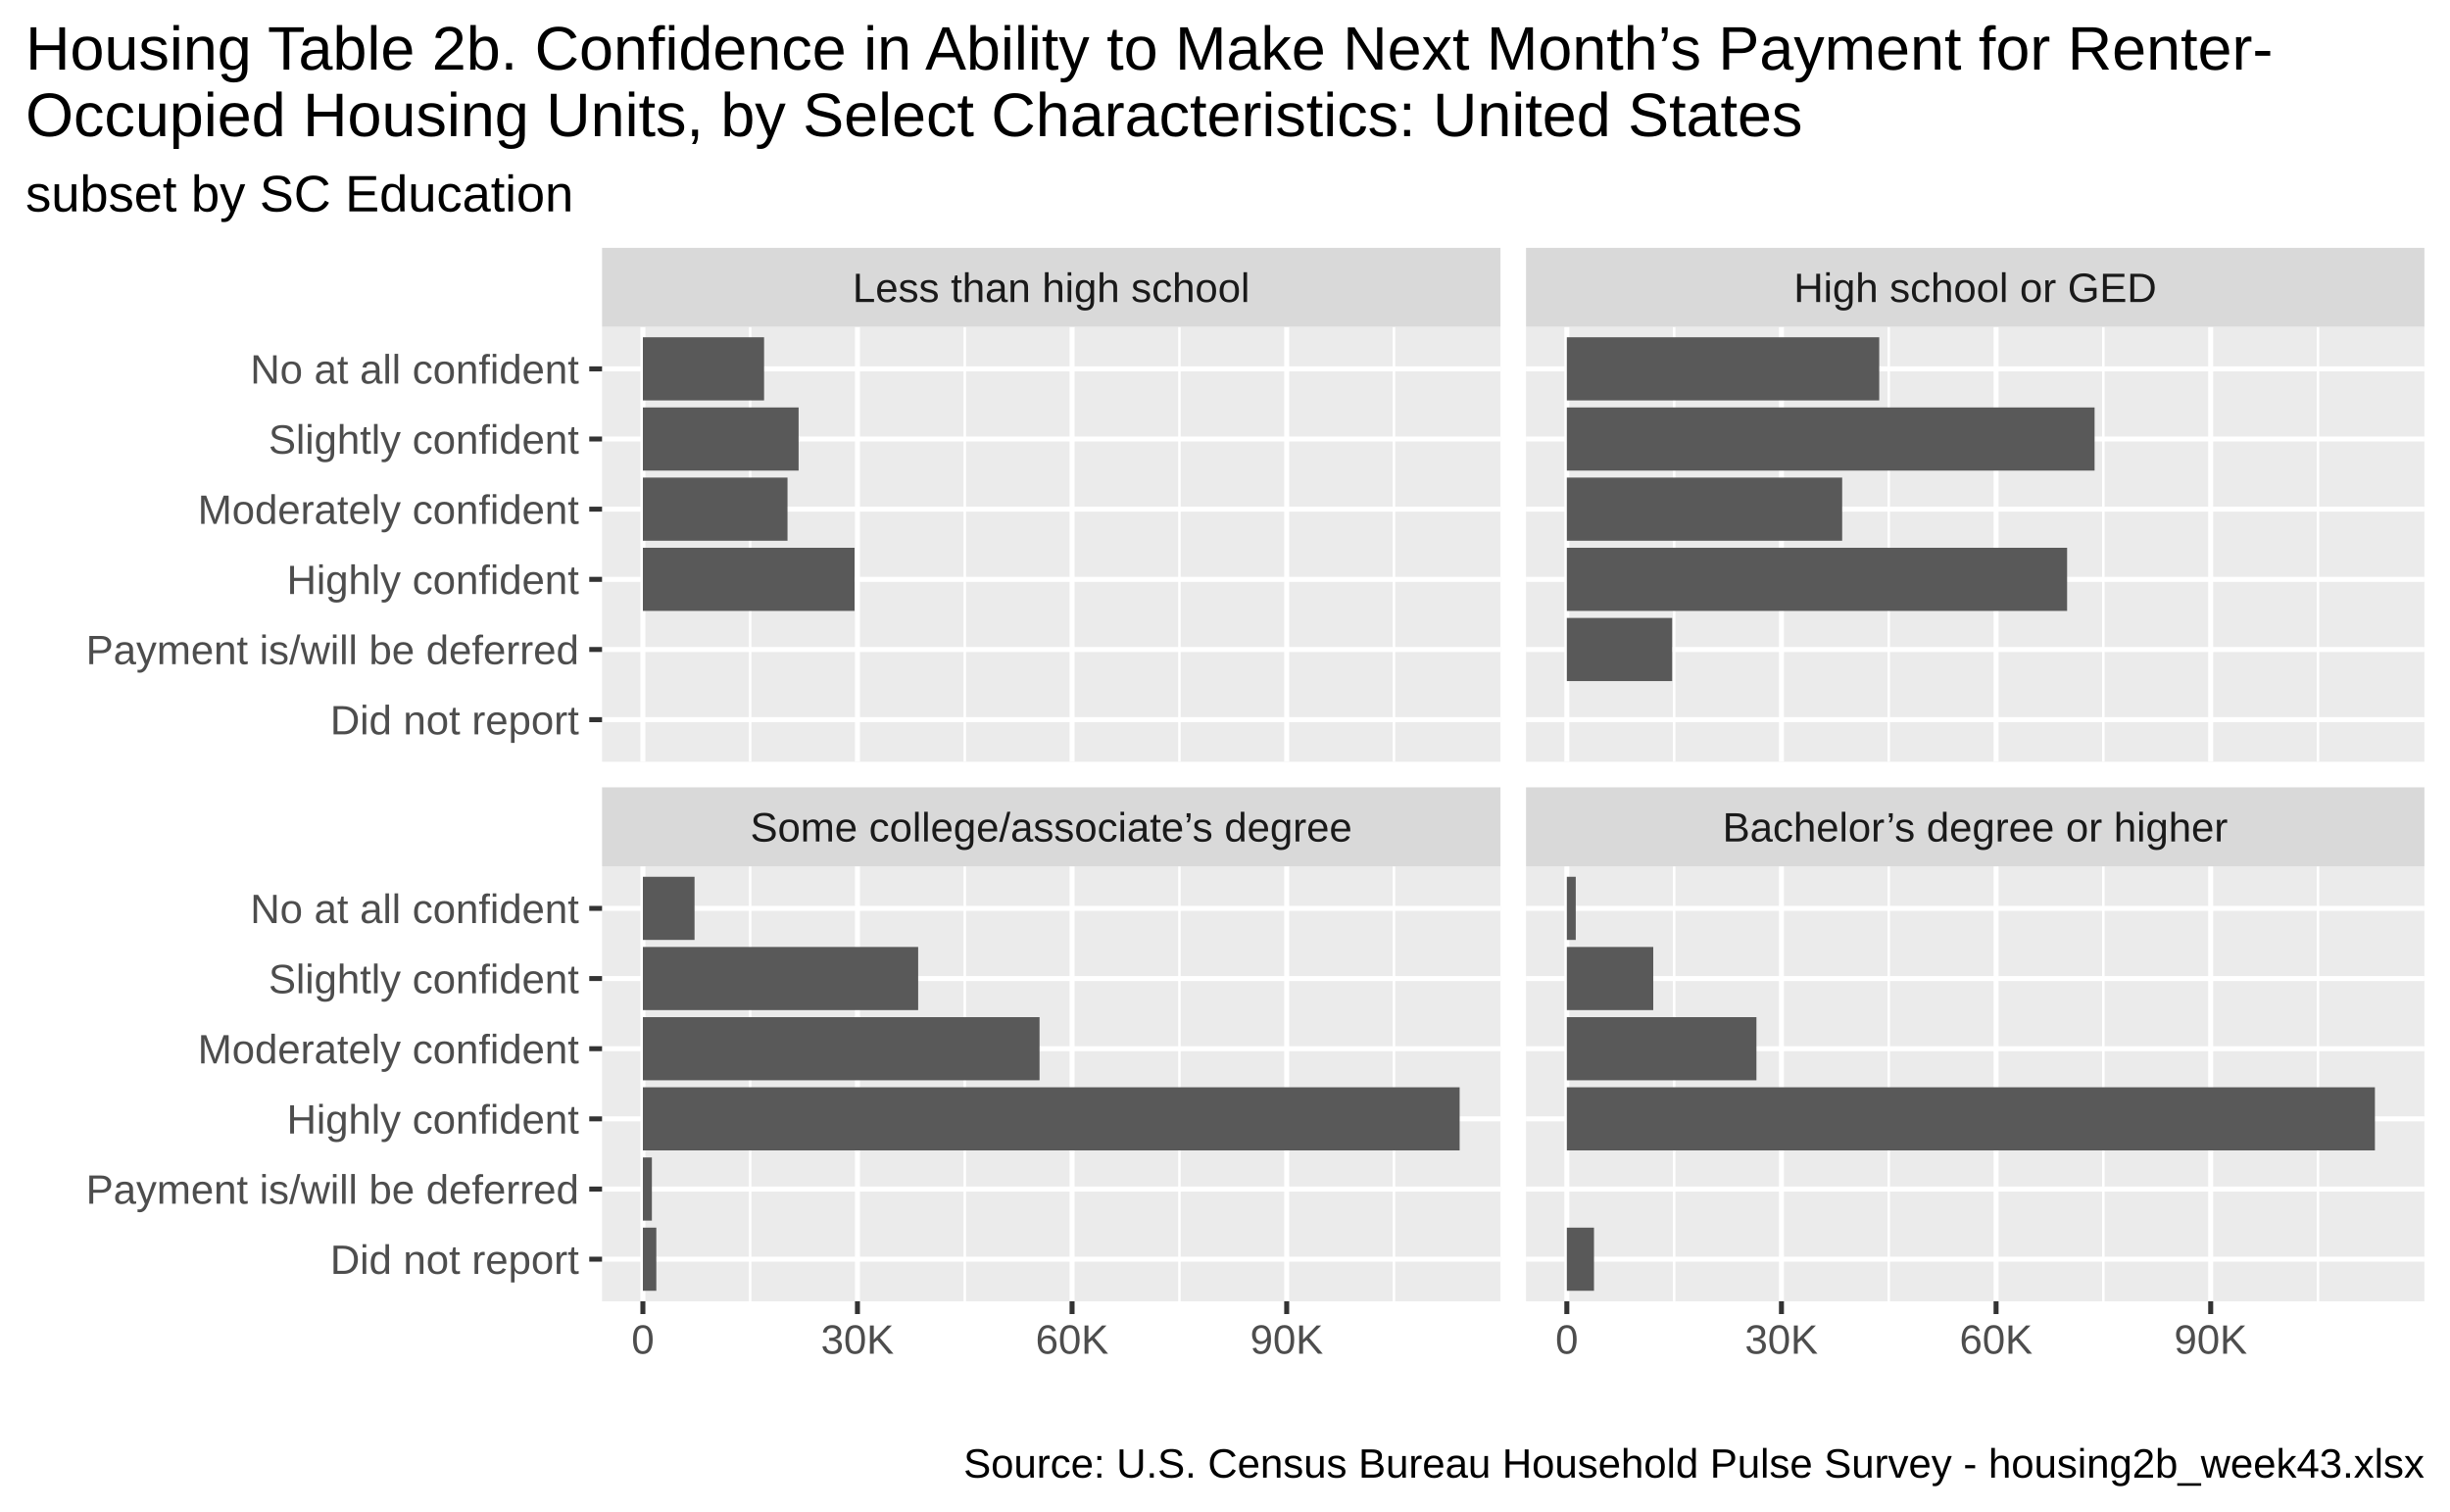
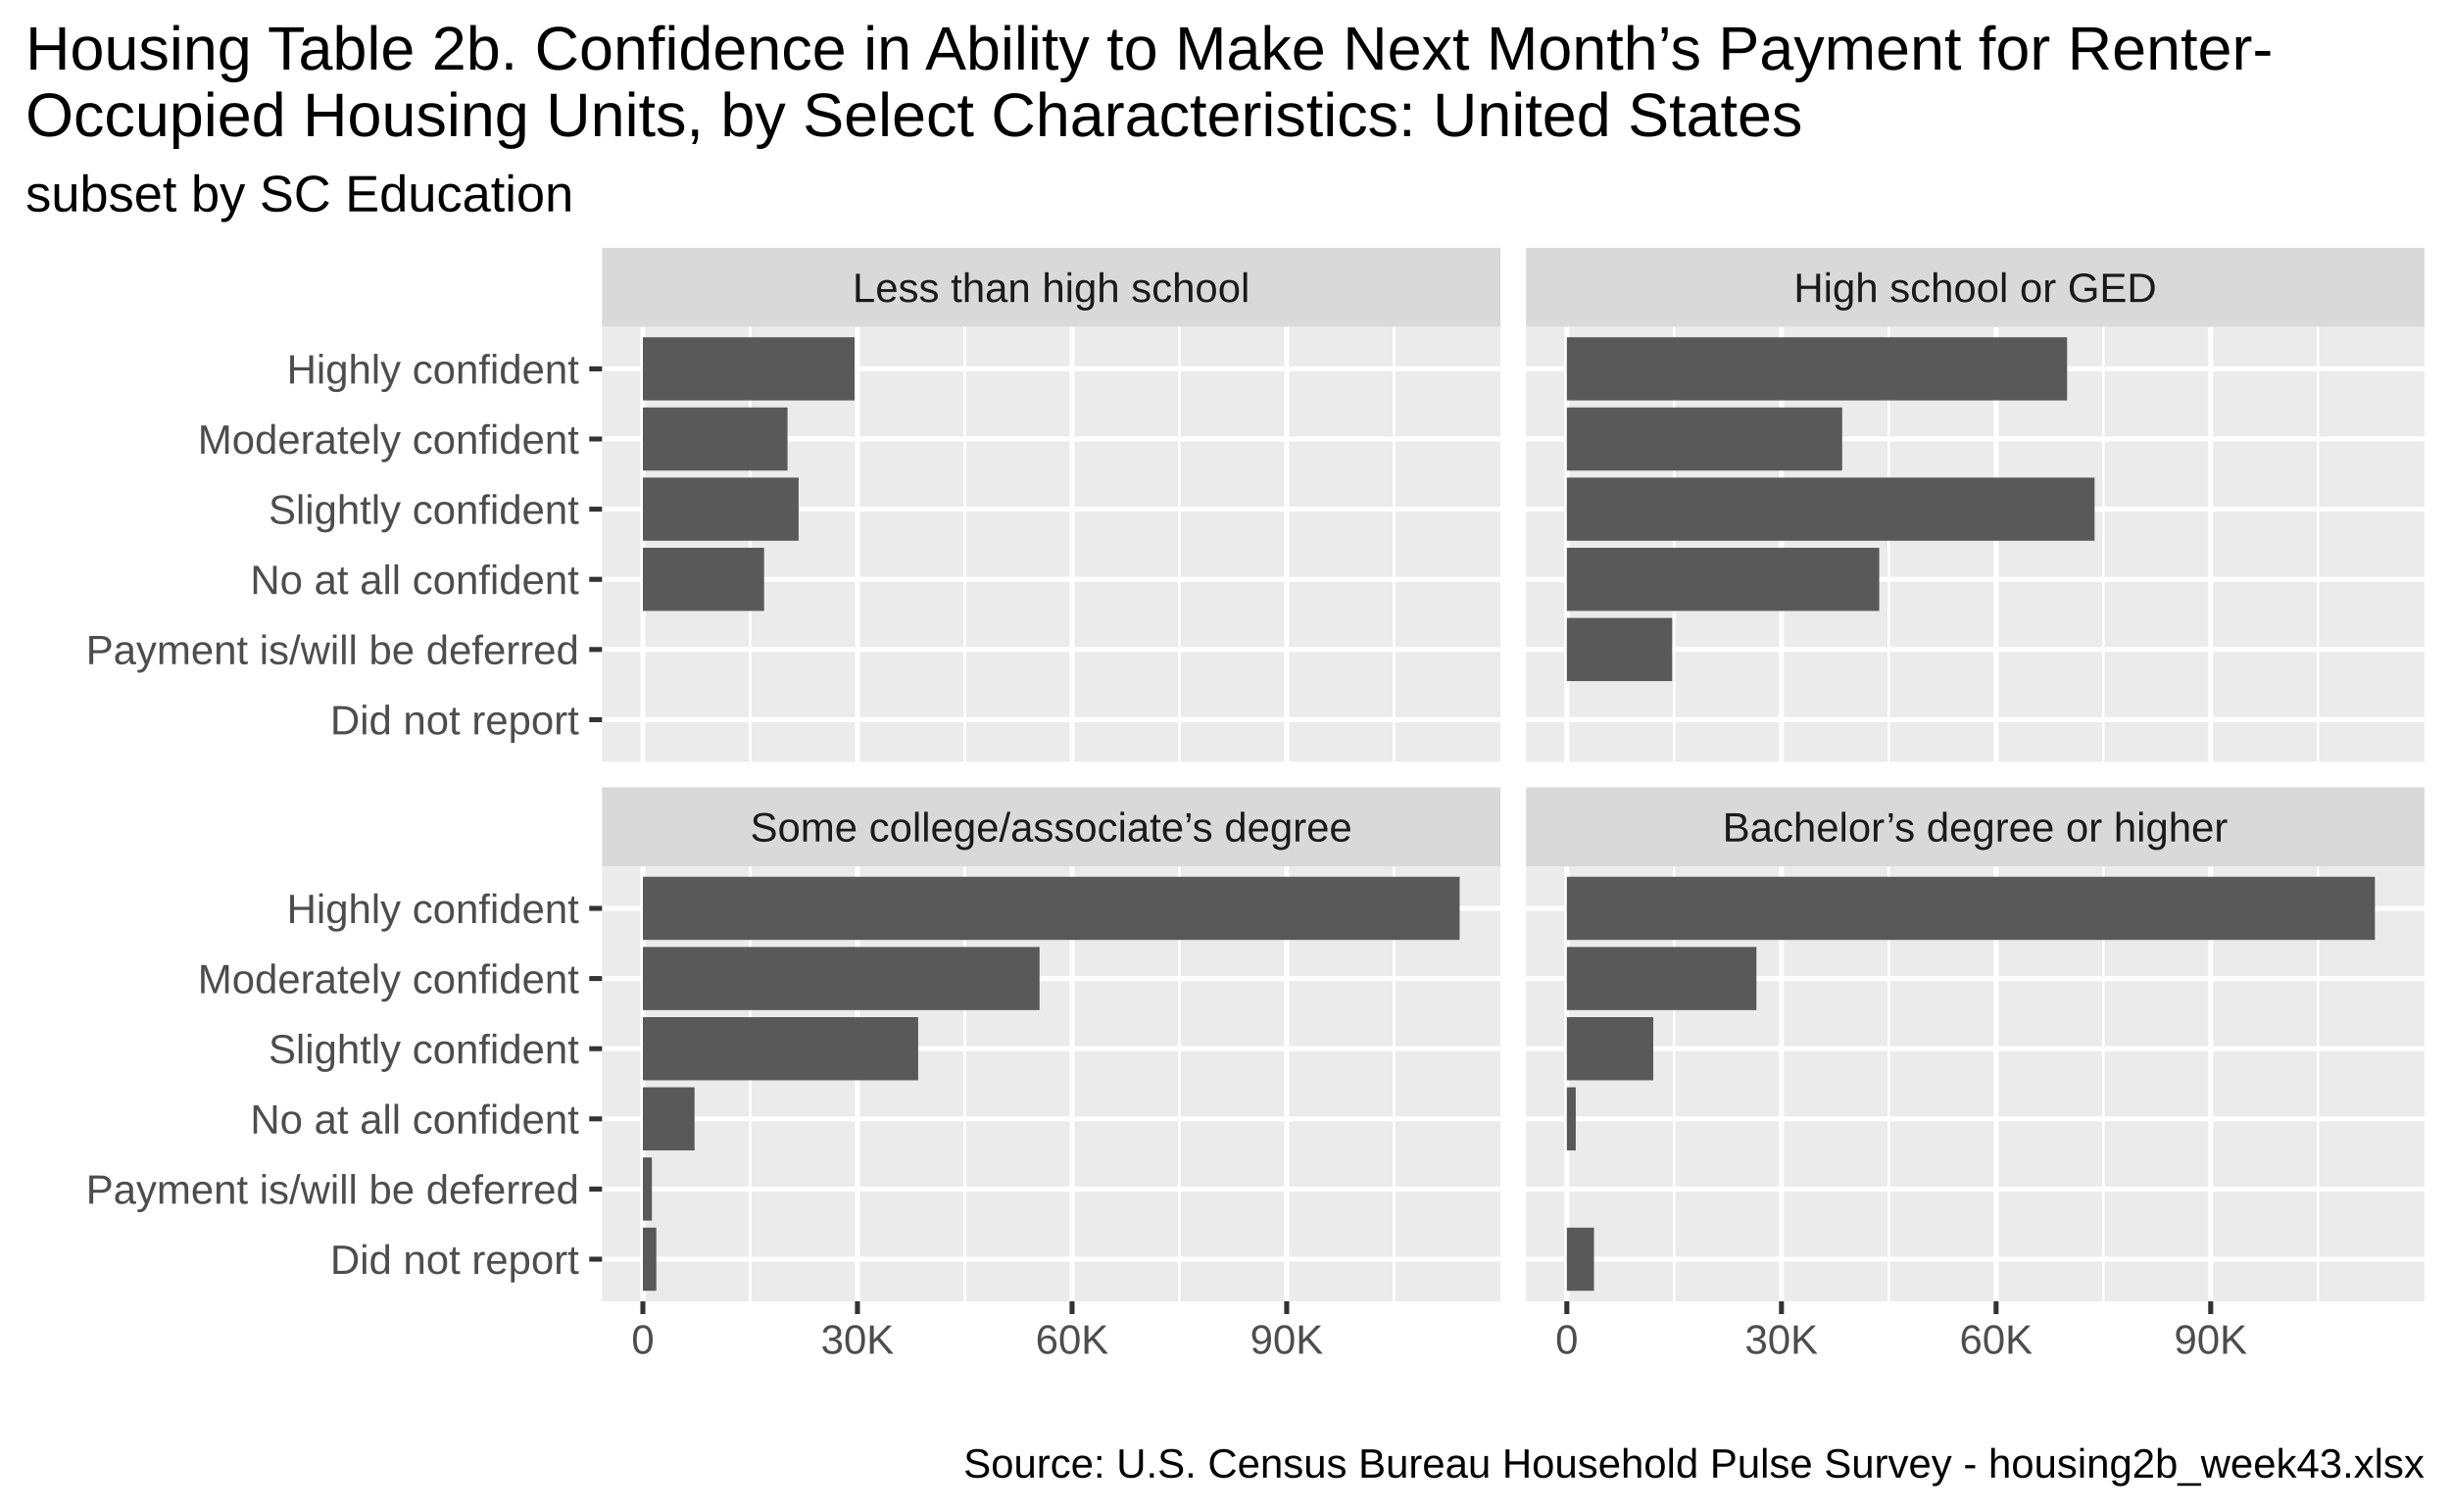
<svg xmlns="http://www.w3.org/2000/svg" class="svglite" width="525.00pt" height="324.00pt" viewBox="0 0 525.00 324.00">
  <defs>
    <style type="text/css">
    .svglite line, .svglite polyline, .svglite polygon, .svglite path, .svglite rect, .svglite circle {
      fill: none;
      stroke: #000000;
      stroke-linecap: round;
      stroke-linejoin: round;
      stroke-miterlimit: 10.00;
    }
    .svglite text {
      white-space: pre;
    }
  </style>
  </defs>
  <rect width="100%" height="100%" style="stroke: none; fill: #FFFFFF;" />
  <defs>
    <clipPath id="cpMC4wMHw1MjUuMDB8MC4wMHwzMjQuMDA=">
      <rect x="0.00" y="0.00" width="525.00" height="324.00" />
    </clipPath>
  </defs>
  <g clip-path="url(#cpMC4wMHw1MjUuMDB8MC4wMHwzMjQuMDA=)">
    <rect x="-0" y="0.00" width="525.00" height="324.00" style="stroke-width: 1.07; stroke: #FFFFFF; fill: #FFFFFF;" />
  </g>
  <defs>
    <clipPath id="cpMTI5LjAxfDMyMS41Mnw3MC4wM3wxNjMuMjU=">
      <rect x="129.01" y="70.03" width="192.52" height="93.23" />
    </clipPath>
  </defs>
  <g clip-path="url(#cpMTI5LjAxfDMyMS41Mnw3MC4wM3wxNjMuMjU=)">
    <rect x="129.01" y="70.03" width="192.52" height="93.23" style="stroke-width: 1.07; stroke: none; fill: #EBEBEB;" />
    <polyline points="160.75,163.25 160.75,70.03 " style="stroke-width: 0.53; stroke: #FFFFFF; stroke-linecap: butt;" />
    <polyline points="206.74,163.25 206.74,70.03 " style="stroke-width: 0.53; stroke: #FFFFFF; stroke-linecap: butt;" />
    <polyline points="252.73,163.25 252.73,70.03 " style="stroke-width: 0.53; stroke: #FFFFFF; stroke-linecap: butt;" />
    <polyline points="298.71,163.25 298.71,70.03 " style="stroke-width: 0.53; stroke: #FFFFFF; stroke-linecap: butt;" />
    <polyline points="129.01,154.23 321.52,154.23 " style="stroke-width: 1.07; stroke: #FFFFFF; stroke-linecap: butt;" />
    <polyline points="129.01,139.19 321.52,139.19 " style="stroke-width: 1.07; stroke: #FFFFFF; stroke-linecap: butt;" />
    <polyline points="129.01,124.16 321.52,124.16 " style="stroke-width: 1.07; stroke: #FFFFFF; stroke-linecap: butt;" />
    <polyline points="129.01,109.12 321.52,109.12 " style="stroke-width: 1.07; stroke: #FFFFFF; stroke-linecap: butt;" />
    <polyline points="129.01,94.08 321.52,94.08 " style="stroke-width: 1.07; stroke: #FFFFFF; stroke-linecap: butt;" />
    <polyline points="129.01,79.05 321.52,79.05 " style="stroke-width: 1.07; stroke: #FFFFFF; stroke-linecap: butt;" />
    <polyline points="137.76,163.25 137.76,70.03 " style="stroke-width: 1.07; stroke: #FFFFFF; stroke-linecap: butt;" />
    <polyline points="183.74,163.25 183.74,70.03 " style="stroke-width: 1.07; stroke: #FFFFFF; stroke-linecap: butt;" />
    <polyline points="229.73,163.25 229.73,70.03 " style="stroke-width: 1.07; stroke: #FFFFFF; stroke-linecap: butt;" />
    <polyline points="275.72,163.25 275.72,70.03 " style="stroke-width: 1.07; stroke: #FFFFFF; stroke-linecap: butt;" />
    <rect x="137.76" y="147.46" width="0.00" height="13.53" style="stroke-width: 1.07; stroke: none; stroke-linecap: square; stroke-linejoin: miter; fill: #595959;" />
-     <rect x="137.76" y="117.39" width="45.36" height="13.53" style="stroke-width: 1.07; stroke: none; stroke-linecap: square; stroke-linejoin: miter; fill: #595959;" />
-     <rect x="137.76" y="102.35" width="30.99" height="13.53" style="stroke-width: 1.07; stroke: none; stroke-linecap: square; stroke-linejoin: miter; fill: #595959;" />
-     <rect x="137.76" y="72.28" width="25.97" height="13.53" style="stroke-width: 1.07; stroke: none; stroke-linecap: square; stroke-linejoin: miter; fill: #595959;" />
+     <rect x="137.76" y="72.28" width="45.36" height="13.53" style="stroke-width: 1.07; stroke: none; stroke-linecap: square; stroke-linejoin: miter; fill: #595959;" />
+     <rect x="137.76" y="87.32" width="30.99" height="13.53" style="stroke-width: 1.07; stroke: none; stroke-linecap: square; stroke-linejoin: miter; fill: #595959;" />
+     <rect x="137.76" y="117.39" width="25.97" height="13.53" style="stroke-width: 1.07; stroke: none; stroke-linecap: square; stroke-linejoin: miter; fill: #595959;" />
    <rect x="137.76" y="132.43" width="0.00" height="13.53" style="stroke-width: 1.07; stroke: none; stroke-linecap: square; stroke-linejoin: miter; fill: #595959;" />
-     <rect x="137.76" y="87.32" width="33.37" height="13.53" style="stroke-width: 1.07; stroke: none; stroke-linecap: square; stroke-linejoin: miter; fill: #595959;" />
+     <rect x="137.76" y="102.35" width="33.37" height="13.53" style="stroke-width: 1.07; stroke: none; stroke-linecap: square; stroke-linejoin: miter; fill: #595959;" />
  </g>
  <g clip-path="url(#cpMC4wMHw1MjUuMDB8MC4wMHwzMjQuMDA=)">
</g>
  <defs>
    <clipPath id="cpMTI5LjAxfDMyMS41MnwxODUuNjV8Mjc4Ljg3">
      <rect x="129.01" y="185.65" width="192.52" height="93.23" />
    </clipPath>
  </defs>
  <g clip-path="url(#cpMTI5LjAxfDMyMS41MnwxODUuNjV8Mjc4Ljg3)">
    <rect x="129.01" y="185.65" width="192.52" height="93.23" style="stroke-width: 1.07; stroke: none; fill: #EBEBEB;" />
    <polyline points="160.75,278.87 160.75,185.65 " style="stroke-width: 0.53; stroke: #FFFFFF; stroke-linecap: butt;" />
    <polyline points="206.74,278.87 206.74,185.65 " style="stroke-width: 0.53; stroke: #FFFFFF; stroke-linecap: butt;" />
    <polyline points="252.73,278.87 252.73,185.65 " style="stroke-width: 0.53; stroke: #FFFFFF; stroke-linecap: butt;" />
    <polyline points="298.71,278.87 298.71,185.65 " style="stroke-width: 0.53; stroke: #FFFFFF; stroke-linecap: butt;" />
    <polyline points="129.01,269.85 321.52,269.85 " style="stroke-width: 1.07; stroke: #FFFFFF; stroke-linecap: butt;" />
    <polyline points="129.01,254.82 321.52,254.82 " style="stroke-width: 1.07; stroke: #FFFFFF; stroke-linecap: butt;" />
    <polyline points="129.01,239.78 321.52,239.78 " style="stroke-width: 1.07; stroke: #FFFFFF; stroke-linecap: butt;" />
    <polyline points="129.01,224.74 321.52,224.74 " style="stroke-width: 1.07; stroke: #FFFFFF; stroke-linecap: butt;" />
    <polyline points="129.01,209.71 321.52,209.71 " style="stroke-width: 1.07; stroke: #FFFFFF; stroke-linecap: butt;" />
    <polyline points="129.01,194.67 321.52,194.67 " style="stroke-width: 1.07; stroke: #FFFFFF; stroke-linecap: butt;" />
    <polyline points="137.76,278.87 137.76,185.65 " style="stroke-width: 1.07; stroke: #FFFFFF; stroke-linecap: butt;" />
    <polyline points="183.74,278.87 183.74,185.65 " style="stroke-width: 1.07; stroke: #FFFFFF; stroke-linecap: butt;" />
    <polyline points="229.73,278.87 229.73,185.65 " style="stroke-width: 1.07; stroke: #FFFFFF; stroke-linecap: butt;" />
    <polyline points="275.72,278.87 275.72,185.65 " style="stroke-width: 1.07; stroke: #FFFFFF; stroke-linecap: butt;" />
    <rect x="137.76" y="263.09" width="2.88" height="13.53" style="stroke-width: 1.07; stroke: none; stroke-linecap: square; stroke-linejoin: miter; fill: #595959;" />
-     <rect x="137.76" y="233.01" width="175.02" height="13.53" style="stroke-width: 1.07; stroke: none; stroke-linecap: square; stroke-linejoin: miter; fill: #595959;" />
-     <rect x="137.76" y="217.98" width="85.00" height="13.53" style="stroke-width: 1.07; stroke: none; stroke-linecap: square; stroke-linejoin: miter; fill: #595959;" />
-     <rect x="137.76" y="187.90" width="11.07" height="13.53" style="stroke-width: 1.07; stroke: none; stroke-linecap: square; stroke-linejoin: miter; fill: #595959;" />
+     <rect x="137.76" y="187.90" width="175.02" height="13.53" style="stroke-width: 1.07; stroke: none; stroke-linecap: square; stroke-linejoin: miter; fill: #595959;" />
+     <rect x="137.76" y="202.94" width="85.00" height="13.53" style="stroke-width: 1.07; stroke: none; stroke-linecap: square; stroke-linejoin: miter; fill: #595959;" />
+     <rect x="137.76" y="233.01" width="11.07" height="13.53" style="stroke-width: 1.07; stroke: none; stroke-linecap: square; stroke-linejoin: miter; fill: #595959;" />
    <rect x="137.76" y="248.05" width="1.93" height="13.53" style="stroke-width: 1.07; stroke: none; stroke-linecap: square; stroke-linejoin: miter; fill: #595959;" />
-     <rect x="137.76" y="202.94" width="58.99" height="13.53" style="stroke-width: 1.07; stroke: none; stroke-linecap: square; stroke-linejoin: miter; fill: #595959;" />
+     <rect x="137.76" y="217.98" width="58.99" height="13.53" style="stroke-width: 1.07; stroke: none; stroke-linecap: square; stroke-linejoin: miter; fill: #595959;" />
  </g>
  <g clip-path="url(#cpMC4wMHw1MjUuMDB8MC4wMHwzMjQuMDA=)">
</g>
  <defs>
    <clipPath id="cpMzI3LjAwfDUxOS41Mnw3MC4wM3wxNjMuMjU=">
      <rect x="327.00" y="70.03" width="192.52" height="93.23" />
    </clipPath>
  </defs>
  <g clip-path="url(#cpMzI3LjAwfDUxOS41Mnw3MC4wM3wxNjMuMjU=)">
    <rect x="327.00" y="70.03" width="192.52" height="93.23" style="stroke-width: 1.07; stroke: none; fill: #EBEBEB;" />
    <polyline points="358.75,163.25 358.75,70.03 " style="stroke-width: 0.53; stroke: #FFFFFF; stroke-linecap: butt;" />
    <polyline points="404.73,163.25 404.73,70.03 " style="stroke-width: 0.53; stroke: #FFFFFF; stroke-linecap: butt;" />
    <polyline points="450.72,163.25 450.72,70.03 " style="stroke-width: 0.53; stroke: #FFFFFF; stroke-linecap: butt;" />
    <polyline points="496.71,163.25 496.71,70.03 " style="stroke-width: 0.53; stroke: #FFFFFF; stroke-linecap: butt;" />
    <polyline points="327.00,154.23 519.52,154.23 " style="stroke-width: 1.07; stroke: #FFFFFF; stroke-linecap: butt;" />
    <polyline points="327.00,139.19 519.52,139.19 " style="stroke-width: 1.07; stroke: #FFFFFF; stroke-linecap: butt;" />
    <polyline points="327.00,124.16 519.52,124.16 " style="stroke-width: 1.07; stroke: #FFFFFF; stroke-linecap: butt;" />
    <polyline points="327.00,109.12 519.52,109.12 " style="stroke-width: 1.07; stroke: #FFFFFF; stroke-linecap: butt;" />
    <polyline points="327.00,94.08 519.52,94.08 " style="stroke-width: 1.07; stroke: #FFFFFF; stroke-linecap: butt;" />
    <polyline points="327.00,79.05 519.52,79.05 " style="stroke-width: 1.07; stroke: #FFFFFF; stroke-linecap: butt;" />
    <polyline points="335.75,163.25 335.75,70.03 " style="stroke-width: 1.07; stroke: #FFFFFF; stroke-linecap: butt;" />
    <polyline points="381.74,163.25 381.74,70.03 " style="stroke-width: 1.07; stroke: #FFFFFF; stroke-linecap: butt;" />
    <polyline points="427.73,163.25 427.73,70.03 " style="stroke-width: 1.07; stroke: #FFFFFF; stroke-linecap: butt;" />
    <polyline points="473.72,163.25 473.72,70.03 " style="stroke-width: 1.07; stroke: #FFFFFF; stroke-linecap: butt;" />
    <rect x="335.75" y="147.46" width="0.00" height="13.53" style="stroke-width: 1.07; stroke: none; stroke-linecap: square; stroke-linejoin: miter; fill: #595959;" />
-     <rect x="335.75" y="117.39" width="107.20" height="13.53" style="stroke-width: 1.07; stroke: none; stroke-linecap: square; stroke-linejoin: miter; fill: #595959;" />
-     <rect x="335.75" y="102.35" width="59.00" height="13.53" style="stroke-width: 1.07; stroke: none; stroke-linecap: square; stroke-linejoin: miter; fill: #595959;" />
-     <rect x="335.75" y="72.28" width="66.94" height="13.53" style="stroke-width: 1.07; stroke: none; stroke-linecap: square; stroke-linejoin: miter; fill: #595959;" />
+     <rect x="335.75" y="72.28" width="107.20" height="13.53" style="stroke-width: 1.07; stroke: none; stroke-linecap: square; stroke-linejoin: miter; fill: #595959;" />
+     <rect x="335.75" y="87.32" width="59.00" height="13.53" style="stroke-width: 1.07; stroke: none; stroke-linecap: square; stroke-linejoin: miter; fill: #595959;" />
+     <rect x="335.75" y="117.39" width="66.94" height="13.53" style="stroke-width: 1.07; stroke: none; stroke-linecap: square; stroke-linejoin: miter; fill: #595959;" />
    <rect x="335.75" y="132.43" width="22.57" height="13.53" style="stroke-width: 1.07; stroke: none; stroke-linecap: square; stroke-linejoin: miter; fill: #595959;" />
-     <rect x="335.75" y="87.32" width="113.09" height="13.53" style="stroke-width: 1.07; stroke: none; stroke-linecap: square; stroke-linejoin: miter; fill: #595959;" />
+     <rect x="335.75" y="102.35" width="113.09" height="13.53" style="stroke-width: 1.07; stroke: none; stroke-linecap: square; stroke-linejoin: miter; fill: #595959;" />
  </g>
  <g clip-path="url(#cpMC4wMHw1MjUuMDB8MC4wMHwzMjQuMDA=)">
</g>
  <defs>
    <clipPath id="cpMzI3LjAwfDUxOS41MnwxODUuNjV8Mjc4Ljg3">
      <rect x="327.00" y="185.65" width="192.52" height="93.23" />
    </clipPath>
  </defs>
  <g clip-path="url(#cpMzI3LjAwfDUxOS41MnwxODUuNjV8Mjc4Ljg3)">
    <rect x="327.00" y="185.65" width="192.52" height="93.23" style="stroke-width: 1.07; stroke: none; fill: #EBEBEB;" />
    <polyline points="358.75,278.87 358.75,185.65 " style="stroke-width: 0.53; stroke: #FFFFFF; stroke-linecap: butt;" />
    <polyline points="404.73,278.87 404.73,185.65 " style="stroke-width: 0.53; stroke: #FFFFFF; stroke-linecap: butt;" />
    <polyline points="450.72,278.87 450.72,185.65 " style="stroke-width: 0.53; stroke: #FFFFFF; stroke-linecap: butt;" />
    <polyline points="496.71,278.87 496.71,185.65 " style="stroke-width: 0.53; stroke: #FFFFFF; stroke-linecap: butt;" />
    <polyline points="327.00,269.85 519.52,269.85 " style="stroke-width: 1.07; stroke: #FFFFFF; stroke-linecap: butt;" />
    <polyline points="327.00,254.82 519.52,254.82 " style="stroke-width: 1.07; stroke: #FFFFFF; stroke-linecap: butt;" />
    <polyline points="327.00,239.78 519.52,239.78 " style="stroke-width: 1.07; stroke: #FFFFFF; stroke-linecap: butt;" />
    <polyline points="327.00,224.74 519.52,224.74 " style="stroke-width: 1.07; stroke: #FFFFFF; stroke-linecap: butt;" />
    <polyline points="327.00,209.71 519.52,209.71 " style="stroke-width: 1.07; stroke: #FFFFFF; stroke-linecap: butt;" />
    <polyline points="327.00,194.67 519.52,194.67 " style="stroke-width: 1.07; stroke: #FFFFFF; stroke-linecap: butt;" />
    <polyline points="335.75,278.87 335.75,185.65 " style="stroke-width: 1.07; stroke: #FFFFFF; stroke-linecap: butt;" />
    <polyline points="381.74,278.87 381.74,185.65 " style="stroke-width: 1.07; stroke: #FFFFFF; stroke-linecap: butt;" />
    <polyline points="427.73,278.87 427.73,185.65 " style="stroke-width: 1.07; stroke: #FFFFFF; stroke-linecap: butt;" />
    <polyline points="473.72,278.87 473.72,185.65 " style="stroke-width: 1.07; stroke: #FFFFFF; stroke-linecap: butt;" />
    <rect x="335.75" y="263.09" width="5.82" height="13.53" style="stroke-width: 1.07; stroke: none; stroke-linecap: square; stroke-linejoin: miter; fill: #595959;" />
-     <rect x="335.75" y="233.01" width="173.16" height="13.53" style="stroke-width: 1.07; stroke: none; stroke-linecap: square; stroke-linejoin: miter; fill: #595959;" />
-     <rect x="335.75" y="217.98" width="40.63" height="13.53" style="stroke-width: 1.07; stroke: none; stroke-linecap: square; stroke-linejoin: miter; fill: #595959;" />
-     <rect x="335.75" y="187.90" width="1.91" height="13.53" style="stroke-width: 1.07; stroke: none; stroke-linecap: square; stroke-linejoin: miter; fill: #595959;" />
+     <rect x="335.75" y="187.90" width="173.16" height="13.53" style="stroke-width: 1.07; stroke: none; stroke-linecap: square; stroke-linejoin: miter; fill: #595959;" />
+     <rect x="335.75" y="202.94" width="40.63" height="13.53" style="stroke-width: 1.07; stroke: none; stroke-linecap: square; stroke-linejoin: miter; fill: #595959;" />
+     <rect x="335.75" y="233.01" width="1.91" height="13.53" style="stroke-width: 1.07; stroke: none; stroke-linecap: square; stroke-linejoin: miter; fill: #595959;" />
    <rect x="335.75" y="248.05" width="0.00" height="13.53" style="stroke-width: 1.07; stroke: none; stroke-linecap: square; stroke-linejoin: miter; fill: #595959;" />
-     <rect x="335.75" y="202.94" width="18.52" height="13.53" style="stroke-width: 1.07; stroke: none; stroke-linecap: square; stroke-linejoin: miter; fill: #595959;" />
+     <rect x="335.75" y="217.98" width="18.52" height="13.53" style="stroke-width: 1.07; stroke: none; stroke-linecap: square; stroke-linejoin: miter; fill: #595959;" />
  </g>
  <g clip-path="url(#cpMC4wMHw1MjUuMDB8MC4wMHwzMjQuMDA=)">
</g>
  <defs>
    <clipPath id="cpMTI5LjAxfDMyMS41MnwxNjguNzN8MTg1LjY1">
      <rect x="129.01" y="168.73" width="192.52" height="16.92" />
    </clipPath>
  </defs>
  <g clip-path="url(#cpMTI5LjAxfDMyMS41MnwxNjguNzN8MTg1LjY1)">
    <rect x="129.01" y="168.73" width="192.52" height="16.92" style="stroke-width: 1.07; stroke: none; fill: #D9D9D9;" />
    <text x="225.26" y="180.34" text-anchor="middle" style="font-size: 8.80px;fill: #1A1A1A; font-family: &quot;Arial&quot;;" textLength="129.00px" lengthAdjust="spacingAndGlyphs">Some college/associate’s degree</text>
  </g>
  <g clip-path="url(#cpMC4wMHw1MjUuMDB8MC4wMHwzMjQuMDA=)">
</g>
  <defs>
    <clipPath id="cpMzI3LjAwfDUxOS41MnwxNjguNzN8MTg1LjY1">
      <rect x="327.00" y="168.73" width="192.52" height="16.92" />
    </clipPath>
  </defs>
  <g clip-path="url(#cpMzI3LjAwfDUxOS41MnwxNjguNzN8MTg1LjY1)">
    <rect x="327.00" y="168.73" width="192.52" height="16.92" style="stroke-width: 1.07; stroke: none; fill: #D9D9D9;" />
    <text x="423.26" y="180.34" text-anchor="middle" style="font-size: 8.80px;fill: #1A1A1A; font-family: &quot;Arial&quot;;" textLength="108.30px" lengthAdjust="spacingAndGlyphs">Bachelor’s degree or higher</text>
  </g>
  <g clip-path="url(#cpMC4wMHw1MjUuMDB8MC4wMHwzMjQuMDA=)">
</g>
  <defs>
    <clipPath id="cpMTI5LjAxfDMyMS41Mnw1My4xMXw3MC4wMw==">
      <rect x="129.01" y="53.11" width="192.52" height="16.92" />
    </clipPath>
  </defs>
  <g clip-path="url(#cpMTI5LjAxfDMyMS41Mnw1My4xMXw3MC4wMw==)">
    <rect x="129.01" y="53.11" width="192.52" height="16.92" style="stroke-width: 1.07; stroke: none; fill: #D9D9D9;" />
    <text x="225.26" y="64.72" text-anchor="middle" style="font-size: 8.80px;fill: #1A1A1A; font-family: &quot;Arial&quot;;" textLength="85.15px" lengthAdjust="spacingAndGlyphs">Less than high school</text>
  </g>
  <g clip-path="url(#cpMC4wMHw1MjUuMDB8MC4wMHwzMjQuMDA=)">
</g>
  <defs>
    <clipPath id="cpMzI3LjAwfDUxOS41Mnw1My4xMXw3MC4wMw==">
      <rect x="327.00" y="53.11" width="192.52" height="16.92" />
    </clipPath>
  </defs>
  <g clip-path="url(#cpMzI3LjAwfDUxOS41Mnw1My4xMXw3MC4wMw==)">
    <rect x="327.00" y="53.11" width="192.52" height="16.92" style="stroke-width: 1.07; stroke: none; fill: #D9D9D9;" />
    <text x="423.26" y="64.72" text-anchor="middle" style="font-size: 8.80px;fill: #1A1A1A; font-family: &quot;Arial&quot;;" textLength="77.77px" lengthAdjust="spacingAndGlyphs">High school or GED</text>
  </g>
  <g clip-path="url(#cpMC4wMHw1MjUuMDB8MC4wMHwzMjQuMDA=)">
    <polyline points="137.76,281.61 137.76,278.87 " style="stroke-width: 1.07; stroke: #333333; stroke-linecap: butt;" />
    <polyline points="183.74,281.61 183.74,278.87 " style="stroke-width: 1.07; stroke: #333333; stroke-linecap: butt;" />
    <polyline points="229.73,281.61 229.73,278.87 " style="stroke-width: 1.07; stroke: #333333; stroke-linecap: butt;" />
    <polyline points="275.72,281.61 275.72,278.87 " style="stroke-width: 1.07; stroke: #333333; stroke-linecap: butt;" />
    <text x="137.76" y="290.11" text-anchor="middle" style="font-size: 8.80px;fill: #4D4D4D; font-family: &quot;Arial&quot;;" textLength="4.90px" lengthAdjust="spacingAndGlyphs">0</text>
    <text x="183.74" y="290.11" text-anchor="middle" style="font-size: 8.80px;fill: #4D4D4D; font-family: &quot;Arial&quot;;" textLength="15.66px" lengthAdjust="spacingAndGlyphs">30K</text>
    <text x="229.73" y="290.11" text-anchor="middle" style="font-size: 8.80px;fill: #4D4D4D; font-family: &quot;Arial&quot;;" textLength="15.66px" lengthAdjust="spacingAndGlyphs">60K</text>
    <text x="275.72" y="290.11" text-anchor="middle" style="font-size: 8.80px;fill: #4D4D4D; font-family: &quot;Arial&quot;;" textLength="15.66px" lengthAdjust="spacingAndGlyphs">90K</text>
    <polyline points="335.75,281.61 335.75,278.87 " style="stroke-width: 1.07; stroke: #333333; stroke-linecap: butt;" />
    <polyline points="381.74,281.61 381.74,278.87 " style="stroke-width: 1.07; stroke: #333333; stroke-linecap: butt;" />
    <polyline points="427.73,281.61 427.73,278.87 " style="stroke-width: 1.07; stroke: #333333; stroke-linecap: butt;" />
    <polyline points="473.72,281.61 473.72,278.87 " style="stroke-width: 1.07; stroke: #333333; stroke-linecap: butt;" />
    <text x="335.75" y="290.11" text-anchor="middle" style="font-size: 8.80px;fill: #4D4D4D; font-family: &quot;Arial&quot;;" textLength="4.90px" lengthAdjust="spacingAndGlyphs">0</text>
    <text x="381.74" y="290.11" text-anchor="middle" style="font-size: 8.80px;fill: #4D4D4D; font-family: &quot;Arial&quot;;" textLength="15.66px" lengthAdjust="spacingAndGlyphs">30K</text>
    <text x="427.73" y="290.11" text-anchor="middle" style="font-size: 8.80px;fill: #4D4D4D; font-family: &quot;Arial&quot;;" textLength="15.66px" lengthAdjust="spacingAndGlyphs">60K</text>
    <text x="473.72" y="290.11" text-anchor="middle" style="font-size: 8.80px;fill: #4D4D4D; font-family: &quot;Arial&quot;;" textLength="15.66px" lengthAdjust="spacingAndGlyphs">90K</text>
    <text x="124.07" y="157.38" text-anchor="end" style="font-size: 8.80px;fill: #4D4D4D; font-family: &quot;Arial&quot;;" textLength="53.33px" lengthAdjust="spacingAndGlyphs">Did not report</text>
    <text x="124.07" y="142.34" text-anchor="end" style="font-size: 8.80px;fill: #4D4D4D; font-family: &quot;Arial&quot;;" textLength="105.66px" lengthAdjust="spacingAndGlyphs">Payment is/will be deferred</text>
-     <text x="124.07" y="127.31" text-anchor="end" style="font-size: 8.80px;fill: #4D4D4D; font-family: &quot;Arial&quot;;" textLength="62.62px" lengthAdjust="spacingAndGlyphs">Highly confident</text>
-     <text x="124.07" y="112.27" text-anchor="end" style="font-size: 8.80px;fill: #4D4D4D; font-family: &quot;Arial&quot;;" textLength="81.71px" lengthAdjust="spacingAndGlyphs">Moderately confident</text>
-     <text x="124.07" y="97.23" text-anchor="end" style="font-size: 8.80px;fill: #4D4D4D; font-family: &quot;Arial&quot;;" textLength="66.54px" lengthAdjust="spacingAndGlyphs">Slightly confident</text>
-     <text x="124.07" y="82.20" text-anchor="end" style="font-size: 8.80px;fill: #4D4D4D; font-family: &quot;Arial&quot;;" textLength="70.46px" lengthAdjust="spacingAndGlyphs">No at all confident</text>
+     <text x="124.07" y="127.31" text-anchor="end" style="font-size: 8.80px;fill: #4D4D4D; font-family: &quot;Arial&quot;;" textLength="70.46px" lengthAdjust="spacingAndGlyphs">No at all confident</text>
+     <text x="124.07" y="112.27" text-anchor="end" style="font-size: 8.80px;fill: #4D4D4D; font-family: &quot;Arial&quot;;" textLength="66.54px" lengthAdjust="spacingAndGlyphs">Slightly confident</text>
+     <text x="124.07" y="97.23" text-anchor="end" style="font-size: 8.80px;fill: #4D4D4D; font-family: &quot;Arial&quot;;" textLength="81.71px" lengthAdjust="spacingAndGlyphs">Moderately confident</text>
+     <text x="124.07" y="82.20" text-anchor="end" style="font-size: 8.80px;fill: #4D4D4D; font-family: &quot;Arial&quot;;" textLength="62.62px" lengthAdjust="spacingAndGlyphs">Highly confident</text>
    <polyline points="126.27,154.23 129.01,154.23 " style="stroke-width: 1.07; stroke: #333333; stroke-linecap: butt;" />
    <polyline points="126.27,139.19 129.01,139.19 " style="stroke-width: 1.07; stroke: #333333; stroke-linecap: butt;" />
    <polyline points="126.27,124.16 129.01,124.16 " style="stroke-width: 1.07; stroke: #333333; stroke-linecap: butt;" />
    <polyline points="126.27,109.12 129.01,109.12 " style="stroke-width: 1.07; stroke: #333333; stroke-linecap: butt;" />
    <polyline points="126.27,94.08 129.01,94.08 " style="stroke-width: 1.07; stroke: #333333; stroke-linecap: butt;" />
    <polyline points="126.27,79.05 129.01,79.05 " style="stroke-width: 1.07; stroke: #333333; stroke-linecap: butt;" />
    <text x="124.07" y="273.00" text-anchor="end" style="font-size: 8.80px;fill: #4D4D4D; font-family: &quot;Arial&quot;;" textLength="53.33px" lengthAdjust="spacingAndGlyphs">Did not report</text>
    <text x="124.07" y="257.97" text-anchor="end" style="font-size: 8.80px;fill: #4D4D4D; font-family: &quot;Arial&quot;;" textLength="105.66px" lengthAdjust="spacingAndGlyphs">Payment is/will be deferred</text>
-     <text x="124.07" y="242.93" text-anchor="end" style="font-size: 8.80px;fill: #4D4D4D; font-family: &quot;Arial&quot;;" textLength="62.62px" lengthAdjust="spacingAndGlyphs">Highly confident</text>
-     <text x="124.07" y="227.89" text-anchor="end" style="font-size: 8.80px;fill: #4D4D4D; font-family: &quot;Arial&quot;;" textLength="81.71px" lengthAdjust="spacingAndGlyphs">Moderately confident</text>
-     <text x="124.07" y="212.86" text-anchor="end" style="font-size: 8.80px;fill: #4D4D4D; font-family: &quot;Arial&quot;;" textLength="66.54px" lengthAdjust="spacingAndGlyphs">Slightly confident</text>
-     <text x="124.07" y="197.82" text-anchor="end" style="font-size: 8.80px;fill: #4D4D4D; font-family: &quot;Arial&quot;;" textLength="70.46px" lengthAdjust="spacingAndGlyphs">No at all confident</text>
+     <text x="124.07" y="242.93" text-anchor="end" style="font-size: 8.80px;fill: #4D4D4D; font-family: &quot;Arial&quot;;" textLength="70.46px" lengthAdjust="spacingAndGlyphs">No at all confident</text>
+     <text x="124.07" y="227.89" text-anchor="end" style="font-size: 8.80px;fill: #4D4D4D; font-family: &quot;Arial&quot;;" textLength="66.54px" lengthAdjust="spacingAndGlyphs">Slightly confident</text>
+     <text x="124.07" y="212.86" text-anchor="end" style="font-size: 8.80px;fill: #4D4D4D; font-family: &quot;Arial&quot;;" textLength="81.71px" lengthAdjust="spacingAndGlyphs">Moderately confident</text>
+     <text x="124.07" y="197.82" text-anchor="end" style="font-size: 8.80px;fill: #4D4D4D; font-family: &quot;Arial&quot;;" textLength="62.62px" lengthAdjust="spacingAndGlyphs">Highly confident</text>
    <polyline points="126.27,269.85 129.01,269.85 " style="stroke-width: 1.07; stroke: #333333; stroke-linecap: butt;" />
    <polyline points="126.27,254.82 129.01,254.82 " style="stroke-width: 1.07; stroke: #333333; stroke-linecap: butt;" />
    <polyline points="126.27,239.78 129.01,239.78 " style="stroke-width: 1.07; stroke: #333333; stroke-linecap: butt;" />
    <polyline points="126.27,224.74 129.01,224.74 " style="stroke-width: 1.07; stroke: #333333; stroke-linecap: butt;" />
    <polyline points="126.27,209.71 129.01,209.71 " style="stroke-width: 1.07; stroke: #333333; stroke-linecap: butt;" />
    <polyline points="126.27,194.67 129.01,194.67 " style="stroke-width: 1.07; stroke: #333333; stroke-linecap: butt;" />
    <text x="5.48" y="45.31" style="font-size: 11.00px; font-family: &quot;Arial&quot;;" textLength="117.44px" lengthAdjust="spacingAndGlyphs">subset by SC Education</text>
    <text x="5.48" y="14.93" style="font-size: 13.20px; font-family: &quot;Arial&quot;;" textLength="481.24px" lengthAdjust="spacingAndGlyphs">Housing Table 2b. Confidence in Ability to Make Next Month’s Payment for Renter-</text>
    <text x="5.48" y="29.18" style="font-size: 13.20px; font-family: &quot;Arial&quot;;" textLength="380.51px" lengthAdjust="spacingAndGlyphs">Occupied Housing Units, by Select Characteristics: United States</text>
    <text x="519.52" y="316.67" text-anchor="end" style="font-size: 8.80px; font-family: &quot;Arial&quot;;" textLength="313.11px" lengthAdjust="spacingAndGlyphs">Source: U.S. Census Bureau Household Pulse Survey - housing2b_week43.xlsx</text>
  </g>
</svg>
